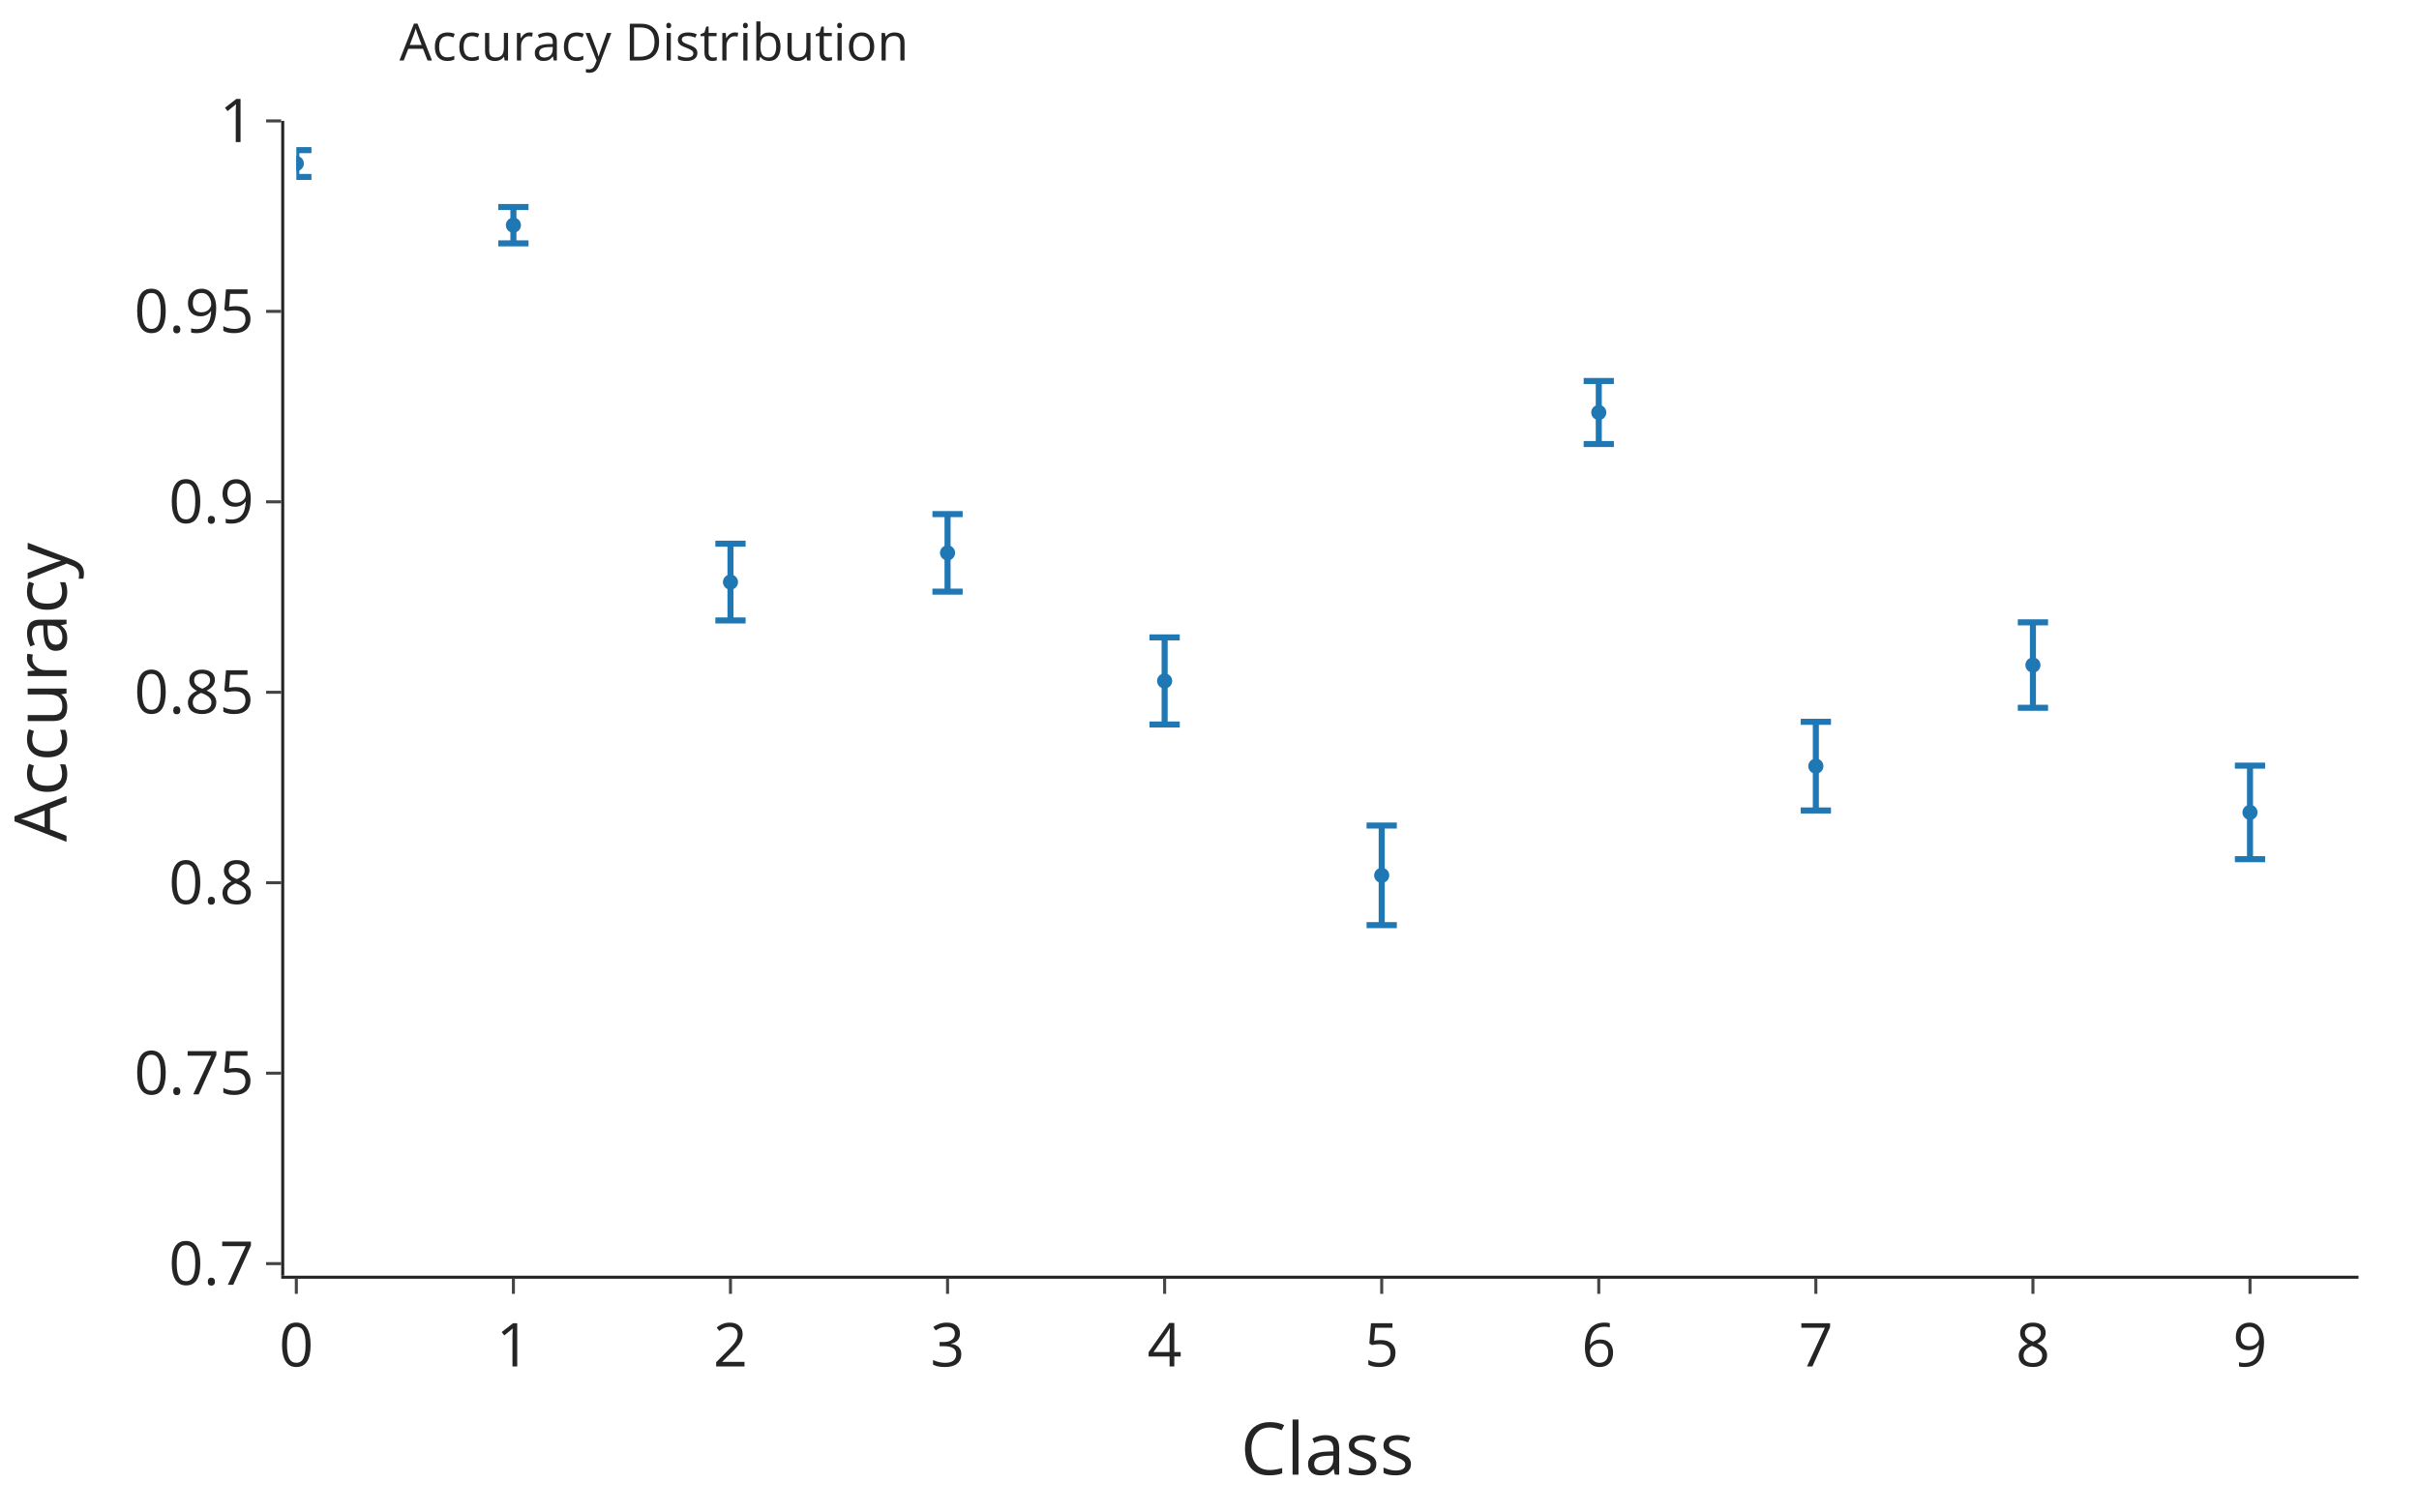
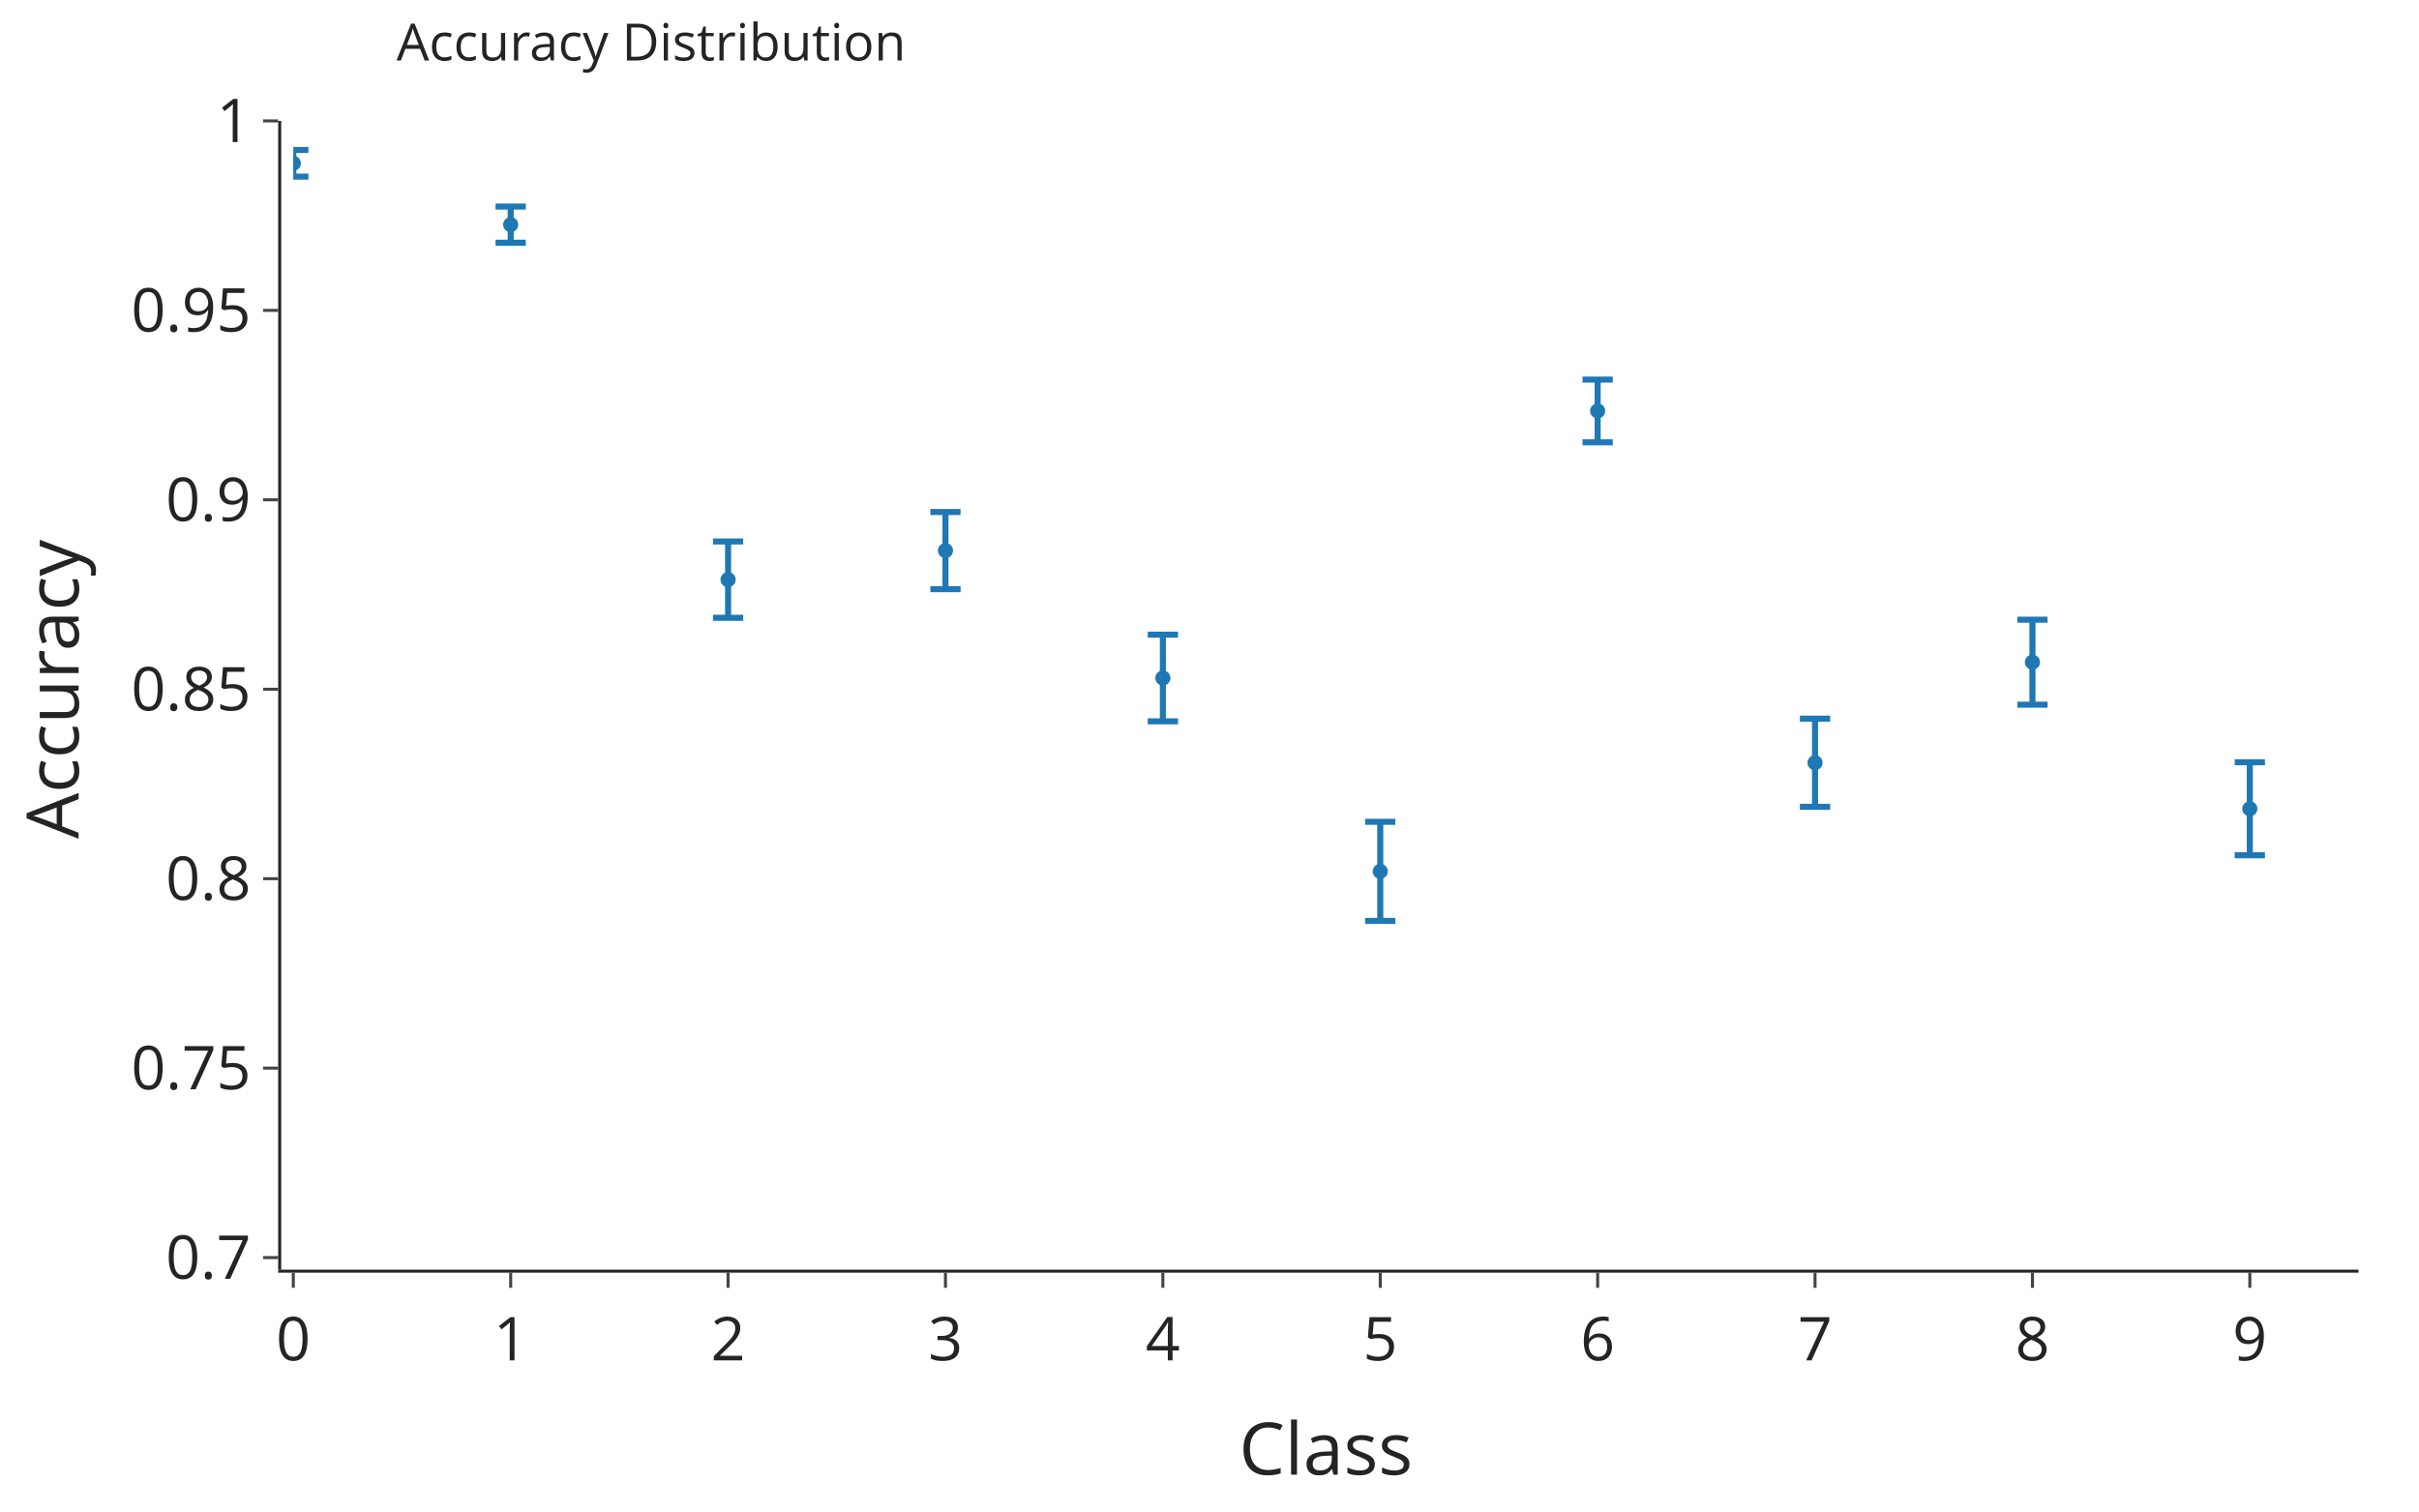
<svg xmlns="http://www.w3.org/2000/svg" class="main-svg" width="800" height="500" style="" viewBox="0 0 800 500">
  <rect x="0" y="0" width="800" height="500" style="fill: rgb(255, 255, 255); fill-opacity: 1;" />
-   <defs id="defs-dc5aa8">
+   <defs id="defs-c8d682">
    <g class="clips">
-       <clipPath id="clipdc5aa8xyplot" class="plotclip">
-         <rect width="682" height="378" />
-       </clipPath>
-       <clipPath class="axesclip" id="clipdc5aa8x">
-         <rect x="98" y="0" width="682" height="500" />
-       </clipPath>
-       <clipPath class="axesclip" id="clipdc5aa8y">
-         <rect x="0" y="40" width="800" height="378" />
-       </clipPath>
-       <clipPath class="axesclip" id="clipdc5aa8xy">
-         <rect x="98" y="40" width="682" height="378" />
+       <clipPath id="clipc8d682xyplot" class="plotclip">
+         <rect width="683" height="376" />
+       </clipPath>
+       <clipPath class="axesclip" id="clipc8d682x">
+         <rect x="97" y="0" width="683" height="500" />
+       </clipPath>
+       <clipPath class="axesclip" id="clipc8d682y">
+         <rect x="0" y="40" width="800" height="376" />
+       </clipPath>
+       <clipPath class="axesclip" id="clipc8d682xy">
+         <rect x="97" y="40" width="683" height="376" />
      </clipPath>
    </g>
    <g class="gradients" />
  </defs>
  <g class="bglayer" />
  <g class="layer-below">
    <g class="imagelayer" />
    <g class="shapelayer" />
  </g>
  <g class="cartesianlayer">
    <g class="subplot xy">
      <g class="layer-subplot">
        <g class="shapelayer" />
        <g class="imagelayer" />
      </g>
      <g class="gridlayer">
        <g class="x" />
        <g class="y" />
      </g>
      <g class="zerolinelayer" />
      <path class="xlines-below" />
      <path class="ylines-below" />
      <g class="overlines-below" />
      <g class="xaxislayer-below" />
      <g class="yaxislayer-below" />
      <g class="overaxes-below" />
-       <g class="plot" transform="translate(98, 40)" clip-path="url('#clipdc5aa8xyplot')">
+       <g class="plot" transform="translate(97,40)" clip-path="url('#clipc8d682xyplot')">
        <g class="scatterlayer mlayer">
-           <g class="trace scatter trace2317bf9d-4f67-426b-82d3-79be442ea265" style="stroke-miterlimit: 2; opacity: 1;">
+           <g class="trace scatter traced848f04e-0429-4a14-b720-b5f58516eb18" style="stroke-miterlimit: 2; opacity: 1;">
            <g class="fills" />
            <g class="errorbars">
              <g class="errorbar" style="opacity: 1;">
-                 <path class="yerror" d="M-5,9.66h10m-5,0V18.53m-5,0h10" style="vector-effect: non-scaling-stroke; stroke-width: 2px; stroke: rgb(31, 119, 180); stroke-opacity: 1;" />
-               </g>
-               <g class="errorbar" style="opacity: 1;">
-                 <path class="yerror" d="M66.79,28.48h10m-5,0V40.5m-5,0h10" style="vector-effect: non-scaling-stroke; stroke-width: 2px; stroke: rgb(31, 119, 180); stroke-opacity: 1;" />
-               </g>
-               <g class="errorbar" style="opacity: 1;">
-                 <path class="yerror" d="M138.58,139.85h10m-5,0V165.24m-5,0h10" style="vector-effect: non-scaling-stroke; stroke-width: 2px; stroke: rgb(31, 119, 180); stroke-opacity: 1;" />
-               </g>
-               <g class="errorbar" style="opacity: 1;">
-                 <path class="yerror" d="M210.37,130.06h10m-5,0V155.71m-5,0h10" style="vector-effect: non-scaling-stroke; stroke-width: 2px; stroke: rgb(31, 119, 180); stroke-opacity: 1;" />
-               </g>
-               <g class="errorbar" style="opacity: 1;">
-                 <path class="yerror" d="M282.16,170.85h10m-5,0V199.66m-5,0h10" style="vector-effect: non-scaling-stroke; stroke-width: 2px; stroke: rgb(31, 119, 180); stroke-opacity: 1;" />
-               </g>
-               <g class="errorbar" style="opacity: 1;">
-                 <path class="yerror" d="M353.95,233.08h10m-5,0V266.03m-5,0h10" style="vector-effect: non-scaling-stroke; stroke-width: 2px; stroke: rgb(31, 119, 180); stroke-opacity: 1;" />
-               </g>
-               <g class="errorbar" style="opacity: 1;">
-                 <path class="yerror" d="M425.74,86.03h10m-5,0V106.88m-5,0h10" style="vector-effect: non-scaling-stroke; stroke-width: 2px; stroke: rgb(31, 119, 180); stroke-opacity: 1;" />
-               </g>
-               <g class="errorbar" style="opacity: 1;">
-                 <path class="yerror" d="M497.53,198.77h10m-5,0V228.1m-5,0h10" style="vector-effect: non-scaling-stroke; stroke-width: 2px; stroke: rgb(31, 119, 180); stroke-opacity: 1;" />
-               </g>
-               <g class="errorbar" style="opacity: 1;">
-                 <path class="yerror" d="M569.32,165.87h10m-5,0V194.13m-5,0h10" style="vector-effect: non-scaling-stroke; stroke-width: 2px; stroke: rgb(31, 119, 180); stroke-opacity: 1;" />
-               </g>
-               <g class="errorbar" style="opacity: 1;">
-                 <path class="yerror" d="M641.11,213.27h10m-5,0V244.21m-5,0h10" style="vector-effect: non-scaling-stroke; stroke-width: 2px; stroke: rgb(31, 119, 180); stroke-opacity: 1;" />
+                 <path class="yerror" d="M-5,9.61h10m-5,0V18.43m-5,0h10" style="vector-effect: non-scaling-stroke; stroke-width: 2px; stroke: rgb(31, 119, 180); stroke-opacity: 1;" />
+               </g>
+               <g class="errorbar" style="opacity: 1;">
+                 <path class="yerror" d="M66.89,28.33h10m-5,0V40.29m-5,0h10" style="vector-effect: non-scaling-stroke; stroke-width: 2px; stroke: rgb(31, 119, 180); stroke-opacity: 1;" />
+               </g>
+               <g class="errorbar" style="opacity: 1;">
+                 <path class="yerror" d="M138.79,139.11h10m-5,0V164.36m-5,0h10" style="vector-effect: non-scaling-stroke; stroke-width: 2px; stroke: rgb(31, 119, 180); stroke-opacity: 1;" />
+               </g>
+               <g class="errorbar" style="opacity: 1;">
+                 <path class="yerror" d="M210.68,129.37h10m-5,0V154.89m-5,0h10" style="vector-effect: non-scaling-stroke; stroke-width: 2px; stroke: rgb(31, 119, 180); stroke-opacity: 1;" />
+               </g>
+               <g class="errorbar" style="opacity: 1;">
+                 <path class="yerror" d="M282.58,169.94h10m-5,0V198.61m-5,0h10" style="vector-effect: non-scaling-stroke; stroke-width: 2px; stroke: rgb(31, 119, 180); stroke-opacity: 1;" />
+               </g>
+               <g class="errorbar" style="opacity: 1;">
+                 <path class="yerror" d="M354.47,231.85h10m-5,0V264.63m-5,0h10" style="vector-effect: non-scaling-stroke; stroke-width: 2px; stroke: rgb(31, 119, 180); stroke-opacity: 1;" />
+               </g>
+               <g class="errorbar" style="opacity: 1;">
+                 <path class="yerror" d="M426.37,85.57h10m-5,0V106.32m-5,0h10" style="vector-effect: non-scaling-stroke; stroke-width: 2px; stroke: rgb(31, 119, 180); stroke-opacity: 1;" />
+               </g>
+               <g class="errorbar" style="opacity: 1;">
+                 <path class="yerror" d="M498.26,197.72h10m-5,0V226.89m-5,0h10" style="vector-effect: non-scaling-stroke; stroke-width: 2px; stroke: rgb(31, 119, 180); stroke-opacity: 1;" />
+               </g>
+               <g class="errorbar" style="opacity: 1;">
+                 <path class="yerror" d="M570.16,164.99h10m-5,0V193.11m-5,0h10" style="vector-effect: non-scaling-stroke; stroke-width: 2px; stroke: rgb(31, 119, 180); stroke-opacity: 1;" />
+               </g>
+               <g class="errorbar" style="opacity: 1;">
+                 <path class="yerror" d="M642.05,212.15h10m-5,0V242.92m-5,0h10" style="vector-effect: non-scaling-stroke; stroke-width: 2px; stroke: rgb(31, 119, 180); stroke-opacity: 1;" />
              </g>
            </g>
            <g class="lines" />
            <g class="points">
-               <path class="point" transform="translate(0,14.09)" d="M2.5,0A2.5,2.5 0 1,1 0,-2.5A2.5,2.5 0 0,1 2.5,0Z" style="opacity: 1; stroke-width: 0px; fill: rgb(31, 119, 180); fill-opacity: 1;" />
-               <path class="point" transform="translate(71.79,34.49)" d="M2.5,0A2.5,2.5 0 1,1 0,-2.5A2.5,2.5 0 0,1 2.5,0Z" style="opacity: 1; stroke-width: 0px; fill: rgb(31, 119, 180); fill-opacity: 1;" />
-               <path class="point" transform="translate(143.58,152.55)" d="M2.5,0A2.5,2.5 0 1,1 0,-2.5A2.5,2.5 0 0,1 2.5,0Z" style="opacity: 1; stroke-width: 0px; fill: rgb(31, 119, 180); fill-opacity: 1;" />
-               <path class="point" transform="translate(215.37,142.89)" d="M2.5,0A2.5,2.5 0 1,1 0,-2.5A2.5,2.5 0 0,1 2.5,0Z" style="opacity: 1; stroke-width: 0px; fill: rgb(31, 119, 180); fill-opacity: 1;" />
-               <path class="point" transform="translate(287.16,185.26)" d="M2.5,0A2.5,2.5 0 1,1 0,-2.5A2.5,2.5 0 0,1 2.5,0Z" style="opacity: 1; stroke-width: 0px; fill: rgb(31, 119, 180); fill-opacity: 1;" />
-               <path class="point" transform="translate(358.95,249.56)" d="M2.5,0A2.5,2.5 0 1,1 0,-2.5A2.5,2.5 0 0,1 2.5,0Z" style="opacity: 1; stroke-width: 0px; fill: rgb(31, 119, 180); fill-opacity: 1;" />
-               <path class="point" transform="translate(430.74,96.45)" d="M2.5,0A2.5,2.5 0 1,1 0,-2.5A2.5,2.5 0 0,1 2.5,0Z" style="opacity: 1; stroke-width: 0px; fill: rgb(31, 119, 180); fill-opacity: 1;" />
-               <path class="point" transform="translate(502.53,213.44)" d="M2.5,0A2.5,2.5 0 1,1 0,-2.5A2.5,2.5 0 0,1 2.5,0Z" style="opacity: 1; stroke-width: 0px; fill: rgb(31, 119, 180); fill-opacity: 1;" />
-               <path class="point" transform="translate(574.32,180)" d="M2.5,0A2.5,2.5 0 1,1 0,-2.5A2.5,2.5 0 0,1 2.5,0Z" style="opacity: 1; stroke-width: 0px; fill: rgb(31, 119, 180); fill-opacity: 1;" />
-               <path class="point" transform="translate(646.11,228.74)" d="M2.5,0A2.5,2.5 0 1,1 0,-2.5A2.5,2.5 0 0,1 2.5,0Z" style="opacity: 1; stroke-width: 0px; fill: rgb(31, 119, 180); fill-opacity: 1;" />
+               <path class="point" transform="translate(0,14.02)" d="M2.5,0A2.5,2.5 0 1,1 0,-2.5A2.5,2.5 0 0,1 2.5,0Z" style="opacity: 1; stroke-width: 0px; fill: rgb(31, 119, 180); fill-opacity: 1;" />
+               <path class="point" transform="translate(71.89,34.31)" d="M2.5,0A2.5,2.5 0 1,1 0,-2.5A2.5,2.5 0 0,1 2.5,0Z" style="opacity: 1; stroke-width: 0px; fill: rgb(31, 119, 180); fill-opacity: 1;" />
+               <path class="point" transform="translate(143.79,151.74)" d="M2.5,0A2.5,2.5 0 1,1 0,-2.5A2.5,2.5 0 0,1 2.5,0Z" style="opacity: 1; stroke-width: 0px; fill: rgb(31, 119, 180); fill-opacity: 1;" />
+               <path class="point" transform="translate(215.68,142.13)" d="M2.5,0A2.5,2.5 0 1,1 0,-2.5A2.5,2.5 0 0,1 2.5,0Z" style="opacity: 1; stroke-width: 0px; fill: rgb(31, 119, 180); fill-opacity: 1;" />
+               <path class="point" transform="translate(287.58,184.28)" d="M2.5,0A2.5,2.5 0 1,1 0,-2.5A2.5,2.5 0 0,1 2.5,0Z" style="opacity: 1; stroke-width: 0px; fill: rgb(31, 119, 180); fill-opacity: 1;" />
+               <path class="point" transform="translate(359.47,248.24)" d="M2.5,0A2.5,2.5 0 1,1 0,-2.5A2.5,2.5 0 0,1 2.5,0Z" style="opacity: 1; stroke-width: 0px; fill: rgb(31, 119, 180); fill-opacity: 1;" />
+               <path class="point" transform="translate(431.37,95.94)" d="M2.5,0A2.5,2.5 0 1,1 0,-2.5A2.5,2.5 0 0,1 2.5,0Z" style="opacity: 1; stroke-width: 0px; fill: rgb(31, 119, 180); fill-opacity: 1;" />
+               <path class="point" transform="translate(503.26,212.31)" d="M2.5,0A2.5,2.5 0 1,1 0,-2.5A2.5,2.5 0 0,1 2.5,0Z" style="opacity: 1; stroke-width: 0px; fill: rgb(31, 119, 180); fill-opacity: 1;" />
+               <path class="point" transform="translate(575.16,179.05)" d="M2.5,0A2.5,2.5 0 1,1 0,-2.5A2.5,2.5 0 0,1 2.5,0Z" style="opacity: 1; stroke-width: 0px; fill: rgb(31, 119, 180); fill-opacity: 1;" />
+               <path class="point" transform="translate(647.05,227.53)" d="M2.5,0A2.5,2.5 0 1,1 0,-2.5A2.5,2.5 0 0,1 2.5,0Z" style="opacity: 1; stroke-width: 0px; fill: rgb(31, 119, 180); fill-opacity: 1;" />
            </g>
            <g class="text" />
          </g>
        </g>
      </g>
      <g class="overplot" />
-       <path class="xlines-above crisp" d="M93,422.5H780" style="fill: none; stroke-width: 1px; stroke: rgb(36, 36, 36); stroke-opacity: 1;" />
-       <path class="ylines-above crisp" d="M93.5,40V422" style="fill: none; stroke-width: 1px; stroke: rgb(36, 36, 36); stroke-opacity: 1;" />
+       <path class="xlines-above crisp" d="M92,420.5H780" style="fill: none; stroke-width: 1px; stroke: rgb(36, 36, 36); stroke-opacity: 1;" />
+       <path class="ylines-above crisp" d="M92.5,40V420" style="fill: none; stroke-width: 1px; stroke: rgb(36, 36, 36); stroke-opacity: 1;" />
      <g class="overlines-above" />
      <g class="xaxislayer-above">
-         <path class="xtick ticks crisp" d="M0,423v5" transform="translate(98,0)" style="stroke: rgb(68, 68, 68); stroke-opacity: 1; stroke-width: 1px;" />
-         <path class="xtick ticks crisp" d="M0,423v5" transform="translate(169.79,0)" style="stroke: rgb(68, 68, 68); stroke-opacity: 1; stroke-width: 1px;" />
-         <path class="xtick ticks crisp" d="M0,423v5" transform="translate(241.58,0)" style="stroke: rgb(68, 68, 68); stroke-opacity: 1; stroke-width: 1px;" />
-         <path class="xtick ticks crisp" d="M0,423v5" transform="translate(313.37,0)" style="stroke: rgb(68, 68, 68); stroke-opacity: 1; stroke-width: 1px;" />
-         <path class="xtick ticks crisp" d="M0,423v5" transform="translate(385.16,0)" style="stroke: rgb(68, 68, 68); stroke-opacity: 1; stroke-width: 1px;" />
-         <path class="xtick ticks crisp" d="M0,423v5" transform="translate(456.95,0)" style="stroke: rgb(68, 68, 68); stroke-opacity: 1; stroke-width: 1px;" />
-         <path class="xtick ticks crisp" d="M0,423v5" transform="translate(528.74,0)" style="stroke: rgb(68, 68, 68); stroke-opacity: 1; stroke-width: 1px;" />
-         <path class="xtick ticks crisp" d="M0,423v5" transform="translate(600.53,0)" style="stroke: rgb(68, 68, 68); stroke-opacity: 1; stroke-width: 1px;" />
-         <path class="xtick ticks crisp" d="M0,423v5" transform="translate(672.32,0)" style="stroke: rgb(68, 68, 68); stroke-opacity: 1; stroke-width: 1px;" />
-         <path class="xtick ticks crisp" d="M0,423v5" transform="translate(744.11,0)" style="stroke: rgb(68, 68, 68); stroke-opacity: 1; stroke-width: 1px;" />
-         <g class="xtick">
-           <text text-anchor="middle" x="0" y="452" transform="translate(98,0)" style="font-family: 'Open Sans', verdana, arial, sans-serif; font-size: 20px; fill: rgb(36, 36, 36); fill-opacity: 1; white-space: pre;">0</text>
-         </g>
-         <g class="xtick">
-           <text text-anchor="middle" x="0" y="452" transform="translate(169.79,0)" style="font-family: 'Open Sans', verdana, arial, sans-serif; font-size: 20px; fill: rgb(36, 36, 36); fill-opacity: 1; white-space: pre;">1</text>
-         </g>
-         <g class="xtick">
-           <text text-anchor="middle" x="0" y="452" transform="translate(241.58,0)" style="font-family: 'Open Sans', verdana, arial, sans-serif; font-size: 20px; fill: rgb(36, 36, 36); fill-opacity: 1; white-space: pre;">2</text>
-         </g>
-         <g class="xtick">
-           <text text-anchor="middle" x="0" y="452" transform="translate(313.37,0)" style="font-family: 'Open Sans', verdana, arial, sans-serif; font-size: 20px; fill: rgb(36, 36, 36); fill-opacity: 1; white-space: pre;">3</text>
-         </g>
-         <g class="xtick">
-           <text text-anchor="middle" x="0" y="452" transform="translate(385.16,0)" style="font-family: 'Open Sans', verdana, arial, sans-serif; font-size: 20px; fill: rgb(36, 36, 36); fill-opacity: 1; white-space: pre;">4</text>
-         </g>
-         <g class="xtick">
-           <text text-anchor="middle" x="0" y="452" transform="translate(456.95,0)" style="font-family: 'Open Sans', verdana, arial, sans-serif; font-size: 20px; fill: rgb(36, 36, 36); fill-opacity: 1; white-space: pre;">5</text>
-         </g>
-         <g class="xtick">
-           <text text-anchor="middle" x="0" y="452" transform="translate(528.74,0)" style="font-family: 'Open Sans', verdana, arial, sans-serif; font-size: 20px; fill: rgb(36, 36, 36); fill-opacity: 1; white-space: pre;">6</text>
-         </g>
-         <g class="xtick">
-           <text text-anchor="middle" x="0" y="452" transform="translate(600.53,0)" style="font-family: 'Open Sans', verdana, arial, sans-serif; font-size: 20px; fill: rgb(36, 36, 36); fill-opacity: 1; white-space: pre;">7</text>
-         </g>
-         <g class="xtick">
-           <text text-anchor="middle" x="0" y="452" transform="translate(672.32,0)" style="font-family: 'Open Sans', verdana, arial, sans-serif; font-size: 20px; fill: rgb(36, 36, 36); fill-opacity: 1; white-space: pre;">8</text>
-         </g>
-         <g class="xtick">
-           <text text-anchor="middle" x="0" y="452" transform="translate(744.11,0)" style="font-family: 'Open Sans', verdana, arial, sans-serif; font-size: 20px; fill: rgb(36, 36, 36); fill-opacity: 1; white-space: pre;">9</text>
+         <path class="xtick ticks crisp" d="M0,421v5" transform="translate(97,0)" style="stroke: rgb(68, 68, 68); stroke-opacity: 1; stroke-width: 1px;" />
+         <path class="xtick ticks crisp" d="M0,421v5" transform="translate(168.89,0)" style="stroke: rgb(68, 68, 68); stroke-opacity: 1; stroke-width: 1px;" />
+         <path class="xtick ticks crisp" d="M0,421v5" transform="translate(240.79,0)" style="stroke: rgb(68, 68, 68); stroke-opacity: 1; stroke-width: 1px;" />
+         <path class="xtick ticks crisp" d="M0,421v5" transform="translate(312.68,0)" style="stroke: rgb(68, 68, 68); stroke-opacity: 1; stroke-width: 1px;" />
+         <path class="xtick ticks crisp" d="M0,421v5" transform="translate(384.58,0)" style="stroke: rgb(68, 68, 68); stroke-opacity: 1; stroke-width: 1px;" />
+         <path class="xtick ticks crisp" d="M0,421v5" transform="translate(456.47,0)" style="stroke: rgb(68, 68, 68); stroke-opacity: 1; stroke-width: 1px;" />
+         <path class="xtick ticks crisp" d="M0,421v5" transform="translate(528.37,0)" style="stroke: rgb(68, 68, 68); stroke-opacity: 1; stroke-width: 1px;" />
+         <path class="xtick ticks crisp" d="M0,421v5" transform="translate(600.26,0)" style="stroke: rgb(68, 68, 68); stroke-opacity: 1; stroke-width: 1px;" />
+         <path class="xtick ticks crisp" d="M0,421v5" transform="translate(672.16,0)" style="stroke: rgb(68, 68, 68); stroke-opacity: 1; stroke-width: 1px;" />
+         <path class="xtick ticks crisp" d="M0,421v5" transform="translate(744.05,0)" style="stroke: rgb(68, 68, 68); stroke-opacity: 1; stroke-width: 1px;" />
+         <g class="xtick">
+           <text text-anchor="middle" x="0" y="450" transform="translate(97,0)" style="font-family: 'Open Sans', verdana, arial, sans-serif; font-size: 20px; fill: rgb(36, 36, 36); fill-opacity: 1; white-space: pre;">0</text>
+         </g>
+         <g class="xtick">
+           <text text-anchor="middle" x="0" y="450" transform="translate(168.89,0)" style="font-family: 'Open Sans', verdana, arial, sans-serif; font-size: 20px; fill: rgb(36, 36, 36); fill-opacity: 1; white-space: pre;">1</text>
+         </g>
+         <g class="xtick">
+           <text text-anchor="middle" x="0" y="450" transform="translate(240.79,0)" style="font-family: 'Open Sans', verdana, arial, sans-serif; font-size: 20px; fill: rgb(36, 36, 36); fill-opacity: 1; white-space: pre;">2</text>
+         </g>
+         <g class="xtick">
+           <text text-anchor="middle" x="0" y="450" transform="translate(312.68,0)" style="font-family: 'Open Sans', verdana, arial, sans-serif; font-size: 20px; fill: rgb(36, 36, 36); fill-opacity: 1; white-space: pre;">3</text>
+         </g>
+         <g class="xtick">
+           <text text-anchor="middle" x="0" y="450" transform="translate(384.58,0)" style="font-family: 'Open Sans', verdana, arial, sans-serif; font-size: 20px; fill: rgb(36, 36, 36); fill-opacity: 1; white-space: pre;">4</text>
+         </g>
+         <g class="xtick">
+           <text text-anchor="middle" x="0" y="450" transform="translate(456.47,0)" style="font-family: 'Open Sans', verdana, arial, sans-serif; font-size: 20px; fill: rgb(36, 36, 36); fill-opacity: 1; white-space: pre;">5</text>
+         </g>
+         <g class="xtick">
+           <text text-anchor="middle" x="0" y="450" transform="translate(528.37,0)" style="font-family: 'Open Sans', verdana, arial, sans-serif; font-size: 20px; fill: rgb(36, 36, 36); fill-opacity: 1; white-space: pre;">6</text>
+         </g>
+         <g class="xtick">
+           <text text-anchor="middle" x="0" y="450" transform="translate(600.26,0)" style="font-family: 'Open Sans', verdana, arial, sans-serif; font-size: 20px; fill: rgb(36, 36, 36); fill-opacity: 1; white-space: pre;">7</text>
+         </g>
+         <g class="xtick">
+           <text text-anchor="middle" x="0" y="450" transform="translate(672.16,0)" style="font-family: 'Open Sans', verdana, arial, sans-serif; font-size: 20px; fill: rgb(36, 36, 36); fill-opacity: 1; white-space: pre;">8</text>
+         </g>
+         <g class="xtick">
+           <text text-anchor="middle" x="0" y="450" transform="translate(744.05,0)" style="font-family: 'Open Sans', verdana, arial, sans-serif; font-size: 20px; fill: rgb(36, 36, 36); fill-opacity: 1; white-space: pre;">9</text>
        </g>
      </g>
      <g class="yaxislayer-above">
-         <path class="ytick ticks crisp" d="M93,0h-5" transform="translate(0,418)" style="stroke: rgb(68, 68, 68); stroke-opacity: 1; stroke-width: 1px;" />
-         <path class="ytick ticks crisp" d="M93,0h-5" transform="translate(0,355)" style="stroke: rgb(68, 68, 68); stroke-opacity: 1; stroke-width: 1px;" />
-         <path class="ytick ticks crisp" d="M93,0h-5" transform="translate(0,292)" style="stroke: rgb(68, 68, 68); stroke-opacity: 1; stroke-width: 1px;" />
-         <path class="ytick ticks crisp" d="M93,0h-5" transform="translate(0,229)" style="stroke: rgb(68, 68, 68); stroke-opacity: 1; stroke-width: 1px;" />
-         <path class="ytick ticks crisp" d="M93,0h-5" transform="translate(0,166)" style="stroke: rgb(68, 68, 68); stroke-opacity: 1; stroke-width: 1px;" />
-         <path class="ytick ticks crisp" d="M93,0h-5" transform="translate(0,103)" style="stroke: rgb(68, 68, 68); stroke-opacity: 1; stroke-width: 1px;" />
-         <path class="ytick ticks crisp" d="M93,0h-5" transform="translate(0,40)" style="stroke: rgb(68, 68, 68); stroke-opacity: 1; stroke-width: 1px;" />
-         <g class="ytick">
-           <text text-anchor="end" x="84" y="7" transform="translate(0,418)" style="font-family: 'Open Sans', verdana, arial, sans-serif; font-size: 20px; fill: rgb(36, 36, 36); fill-opacity: 1; white-space: pre;">0.7</text>
-         </g>
-         <g class="ytick">
-           <text text-anchor="end" x="84" y="7" transform="translate(0,355)" style="font-family: 'Open Sans', verdana, arial, sans-serif; font-size: 20px; fill: rgb(36, 36, 36); fill-opacity: 1; white-space: pre;">0.75</text>
-         </g>
-         <g class="ytick">
-           <text text-anchor="end" x="84" y="7" transform="translate(0,292)" style="font-family: 'Open Sans', verdana, arial, sans-serif; font-size: 20px; fill: rgb(36, 36, 36); fill-opacity: 1; white-space: pre;">0.8</text>
-         </g>
-         <g class="ytick">
-           <text text-anchor="end" x="84" y="7" transform="translate(0,229)" style="font-family: 'Open Sans', verdana, arial, sans-serif; font-size: 20px; fill: rgb(36, 36, 36); fill-opacity: 1; white-space: pre;">0.85</text>
-         </g>
-         <g class="ytick">
-           <text text-anchor="end" x="84" y="7" transform="translate(0,166)" style="font-family: 'Open Sans', verdana, arial, sans-serif; font-size: 20px; fill: rgb(36, 36, 36); fill-opacity: 1; white-space: pre;">0.9</text>
-         </g>
-         <g class="ytick">
-           <text text-anchor="end" x="84" y="7" transform="translate(0,103)" style="font-family: 'Open Sans', verdana, arial, sans-serif; font-size: 20px; fill: rgb(36, 36, 36); fill-opacity: 1; white-space: pre;">0.95</text>
-         </g>
-         <g class="ytick">
-           <text text-anchor="end" x="84" y="7" transform="translate(0,40)" style="font-family: 'Open Sans', verdana, arial, sans-serif; font-size: 20px; fill: rgb(36, 36, 36); fill-opacity: 1; white-space: pre;">1</text>
+         <path class="ytick ticks crisp" d="M92,0h-5" transform="translate(0,416)" style="stroke: rgb(68, 68, 68); stroke-opacity: 1; stroke-width: 1px;" />
+         <path class="ytick ticks crisp" d="M92,0h-5" transform="translate(0,353.33)" style="stroke: rgb(68, 68, 68); stroke-opacity: 1; stroke-width: 1px;" />
+         <path class="ytick ticks crisp" d="M92,0h-5" transform="translate(0,290.67)" style="stroke: rgb(68, 68, 68); stroke-opacity: 1; stroke-width: 1px;" />
+         <path class="ytick ticks crisp" d="M92,0h-5" transform="translate(0,228)" style="stroke: rgb(68, 68, 68); stroke-opacity: 1; stroke-width: 1px;" />
+         <path class="ytick ticks crisp" d="M92,0h-5" transform="translate(0,165.33)" style="stroke: rgb(68, 68, 68); stroke-opacity: 1; stroke-width: 1px;" />
+         <path class="ytick ticks crisp" d="M92,0h-5" transform="translate(0,102.67)" style="stroke: rgb(68, 68, 68); stroke-opacity: 1; stroke-width: 1px;" />
+         <path class="ytick ticks crisp" d="M92,0h-5" transform="translate(0,40)" style="stroke: rgb(68, 68, 68); stroke-opacity: 1; stroke-width: 1px;" />
+         <g class="ytick">
+           <text text-anchor="end" x="83" y="7" transform="translate(0,416)" style="font-family: 'Open Sans', verdana, arial, sans-serif; font-size: 20px; fill: rgb(36, 36, 36); fill-opacity: 1; white-space: pre;">0.7</text>
+         </g>
+         <g class="ytick">
+           <text text-anchor="end" x="83" y="7" transform="translate(0,353.33)" style="font-family: 'Open Sans', verdana, arial, sans-serif; font-size: 20px; fill: rgb(36, 36, 36); fill-opacity: 1; white-space: pre;">0.75</text>
+         </g>
+         <g class="ytick">
+           <text text-anchor="end" x="83" y="7" transform="translate(0,290.67)" style="font-family: 'Open Sans', verdana, arial, sans-serif; font-size: 20px; fill: rgb(36, 36, 36); fill-opacity: 1; white-space: pre;">0.8</text>
+         </g>
+         <g class="ytick">
+           <text text-anchor="end" x="83" y="7" transform="translate(0,228)" style="font-family: 'Open Sans', verdana, arial, sans-serif; font-size: 20px; fill: rgb(36, 36, 36); fill-opacity: 1; white-space: pre;">0.85</text>
+         </g>
+         <g class="ytick">
+           <text text-anchor="end" x="83" y="7" transform="translate(0,165.33)" style="font-family: 'Open Sans', verdana, arial, sans-serif; font-size: 20px; fill: rgb(36, 36, 36); fill-opacity: 1; white-space: pre;">0.9</text>
+         </g>
+         <g class="ytick">
+           <text text-anchor="end" x="83" y="7" transform="translate(0,102.67)" style="font-family: 'Open Sans', verdana, arial, sans-serif; font-size: 20px; fill: rgb(36, 36, 36); fill-opacity: 1; white-space: pre;">0.95</text>
+         </g>
+         <g class="ytick">
+           <text text-anchor="end" x="83" y="7" transform="translate(0,40)" style="font-family: 'Open Sans', verdana, arial, sans-serif; font-size: 20px; fill: rgb(36, 36, 36); fill-opacity: 1; white-space: pre;">1</text>
        </g>
      </g>
      <g class="overaxes-above" />
    </g>
  </g>
  <g class="polarlayer" />
  <g class="ternarylayer" />
  <g class="geolayer" />
  <g class="funnelarealayer" />
  <g class="pielayer" />
  <g class="treemaplayer" />
  <g class="sunburstlayer" />
  <g class="glimages" />
-   <defs id="topdefs-dc5aa8">
+   <defs id="topdefs-c8d682">
    <g class="clips" />
  </defs>
  <g class="layer-above">
    <g class="imagelayer" />
    <g class="shapelayer" />
  </g>
  <g class="infolayer">
    <g class="g-gtitle">
-       <text class="gtitle" x="132.1" y="20" text-anchor="start" dy="0em" style="font-family: 'Open Sans', verdana, arial, sans-serif; font-size: 17px; fill: rgb(36, 36, 36); opacity: 1; font-weight: normal; white-space: pre;">Accuracy Distribution</text>
+       <text class="gtitle" x="131.15" y="20" text-anchor="start" dy="0em" style="font-family: 'Open Sans', verdana, arial, sans-serif; font-size: 17px; fill: rgb(36, 36, 36); opacity: 1; font-weight: normal; white-space: pre;">Accuracy Distribution</text>
    </g>
    <g class="g-xtitle">
-       <text class="xtitle" x="439" y="487.8" text-anchor="middle" style="font-family: 'Open Sans', verdana, arial, sans-serif; font-size: 24px; fill: rgb(36, 36, 36); opacity: 1; font-weight: normal; white-space: pre;">Class</text>
-     </g>
-     <g class="g-ytitle" transform="translate(9.737305,0)">
-       <text class="ytitle" transform="rotate(-90,12.2625,229)" x="12.263" y="229" text-anchor="middle" style="font-family: 'Open Sans', verdana, arial, sans-serif; font-size: 24px; fill: rgb(36, 36, 36); opacity: 1; font-weight: normal; white-space: pre;">Accuracy</text>
+       <text class="xtitle" x="438.5" y="487.8" text-anchor="middle" style="font-family: 'Open Sans', verdana, arial, sans-serif; font-size: 24px; fill: rgb(36, 36, 36); opacity: 1; font-weight: normal; white-space: pre;">Class</text>
+     </g>
+     <g class="g-ytitle" transform="translate(14.44043,0)">
+       <text class="ytitle" transform="rotate(-90,11.55938,228)" x="11.559" y="228" text-anchor="middle" style="font-family: 'Open Sans', verdana, arial, sans-serif; font-size: 24px; fill: rgb(36, 36, 36); opacity: 1; font-weight: normal; white-space: pre;">Accuracy</text>
    </g>
  </g>
</svg>
